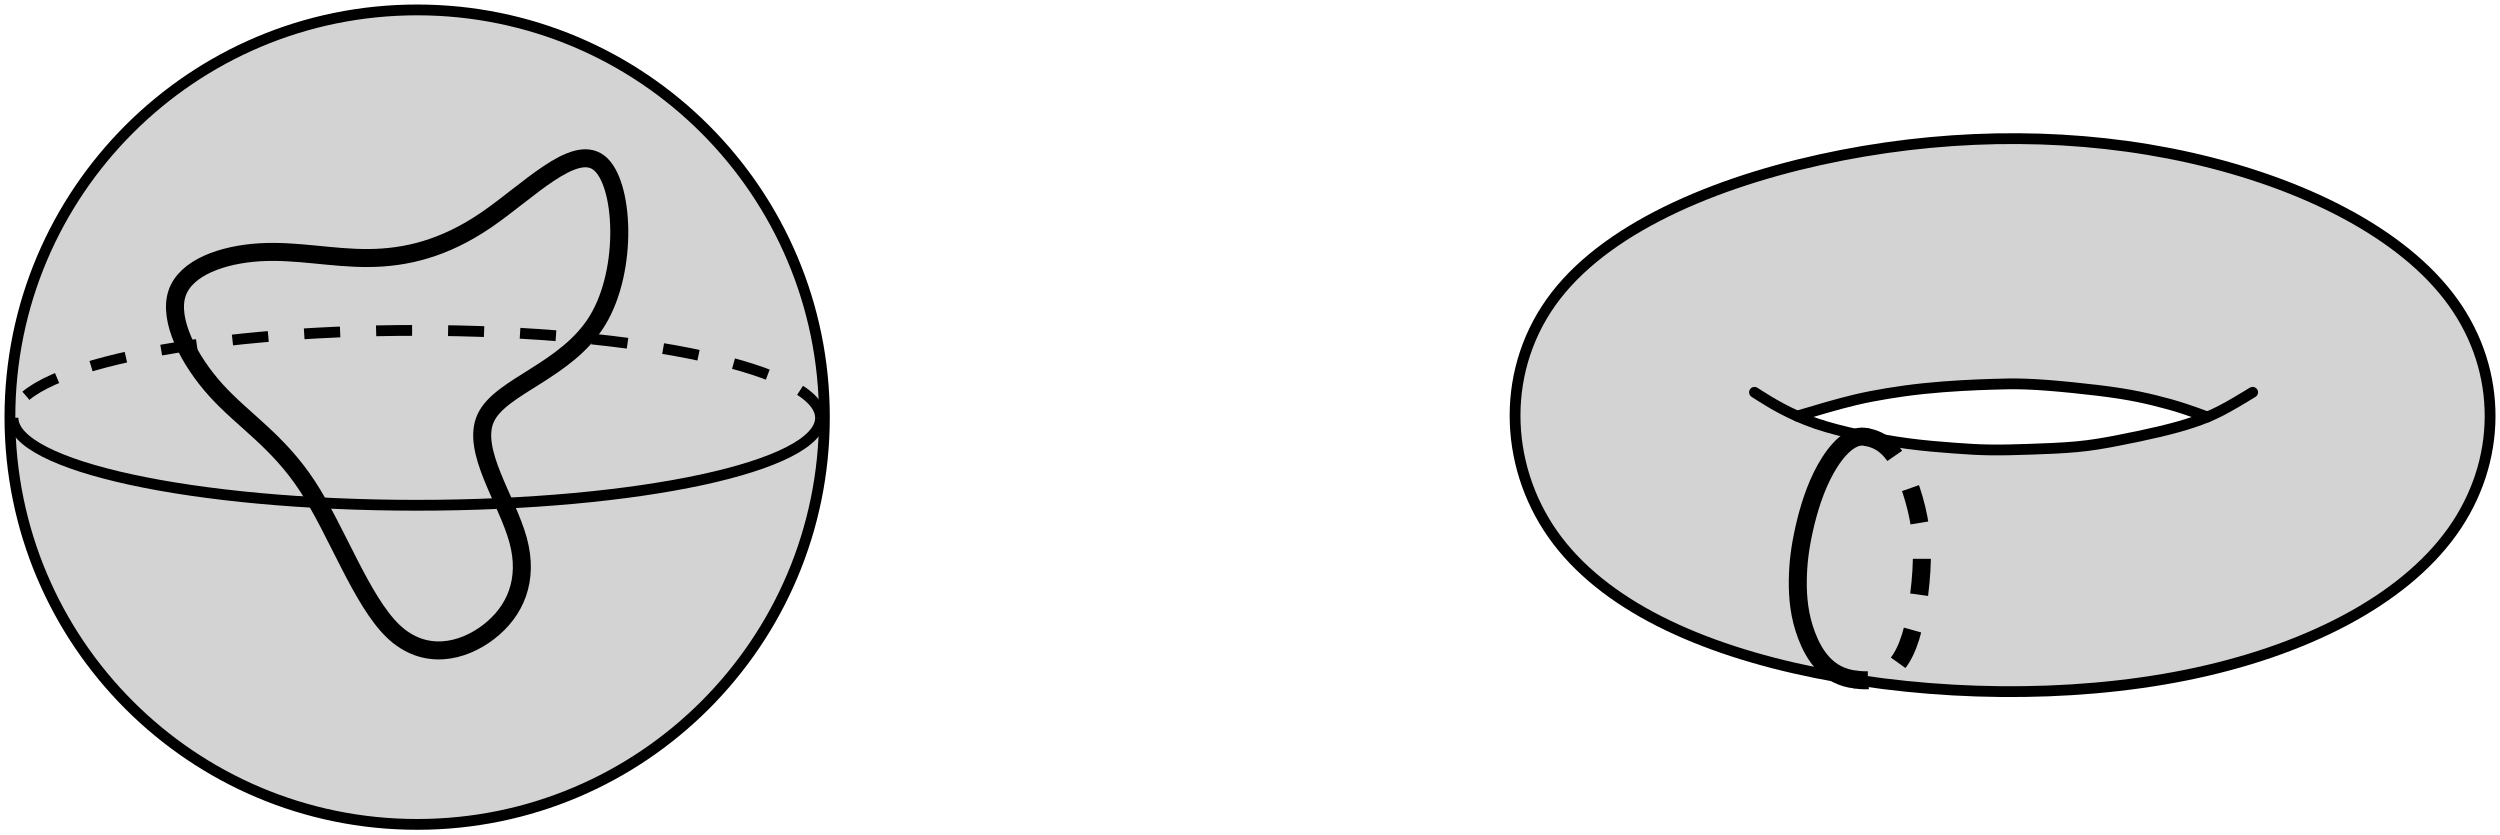
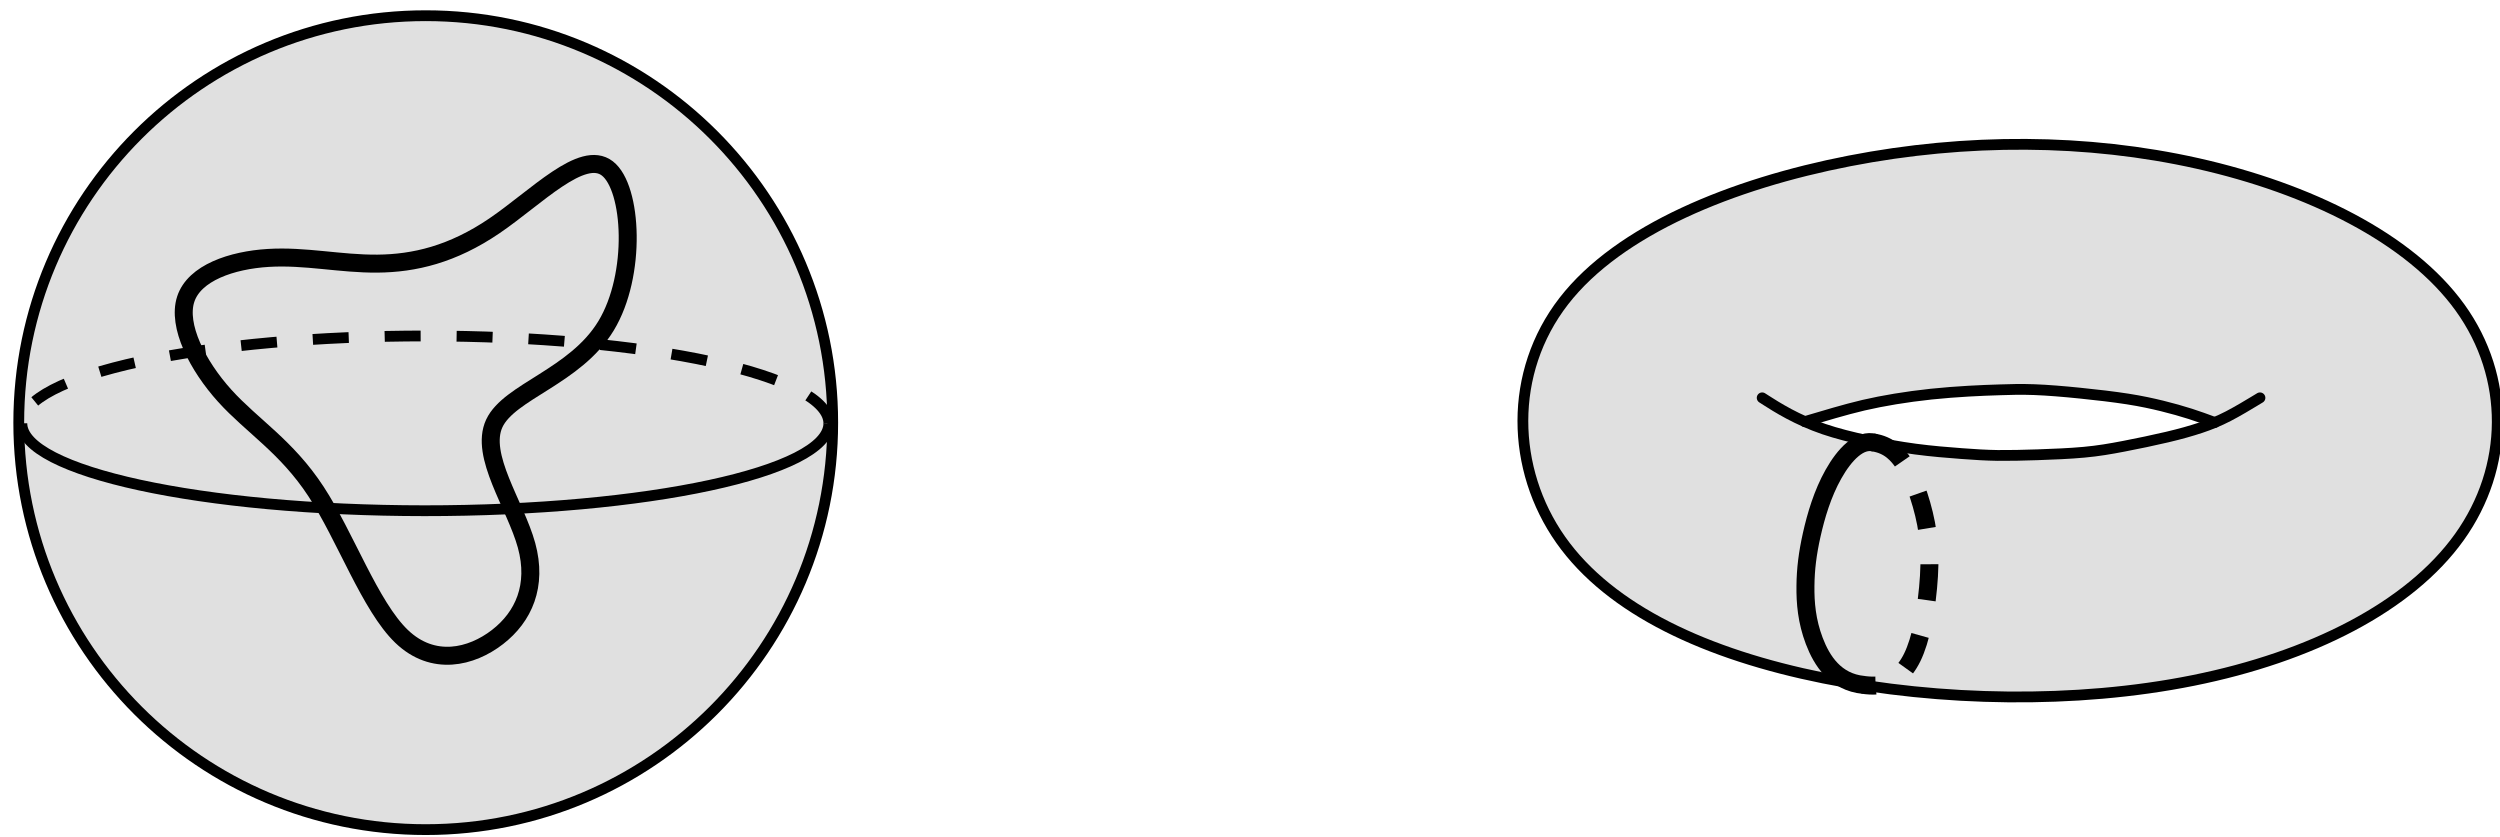
- <svg xmlns="http://www.w3.org/2000/svg" width="277.807pt" height="92.71pt" viewBox="0 0 277.807 92.71" version="1.1">
-   <defs>
-     <clipPath id="clip1">
-       <path d="M 167 14 L 277.809 14 L 277.809 78 L 167 78 Z M 167 14 " />
-     </clipPath>
-     <clipPath id="clip2">
-       <path d="M 0 0 L 93 0 L 93 92.711 L 0 92.711 Z M 0 0 " />
-     </clipPath>
-   </defs>
-   <g id="surface1">
-     <path style=" stroke:none;fill-rule:evenodd;fill:rgb(82.7%,82.7%,82.7%);fill-opacity:1;" d="M 172.906 32.84 C 166.754 40.777 167.043 51.543 172.566 59.387 C 178.094 67.227 188.859 72.152 201.793 74.758 C 214.727 77.363 229.836 77.652 242.891 75.023 C 255.945 72.391 266.949 66.844 272.5 59.07 C 278.051 51.301 278.145 41.309 272.57 33.562 C 266.996 25.816 255.754 20.316 243.422 17.539 C 231.09 14.766 217.672 14.719 204.664 17.25 C 191.656 19.785 179.059 24.898 172.906 32.84 Z M 172.906 32.84 " />
-     <g clip-path="url(#clip1)" clip-rule="nonzero">
-       <path style="fill:none;stroke-width:1.2;stroke-linecap:butt;stroke-linejoin:round;stroke:rgb(0%,0%,0%);stroke-opacity:1;stroke-miterlimit:10;" d="M 315.893 509.515 C 309.741 501.578 310.03 490.812 315.553 482.968 C 321.081 475.128 331.846 470.203 344.78 467.597 C 357.714 464.992 372.823 464.703 385.878 467.332 C 398.932 469.964 409.936 475.511 415.487 483.285 C 421.038 491.054 421.132 501.046 415.557 508.793 C 409.983 516.539 398.741 522.039 386.409 524.816 C 374.077 527.589 360.659 527.636 347.651 525.105 C 334.643 522.57 322.046 517.457 315.893 509.515 Z M 315.893 509.515 " transform="matrix(1,0,0,-1,-142.987,542.355)" />
-     </g>
-     <path style=" stroke:none;fill-rule:evenodd;fill:rgb(100%,100%,100%);fill-opacity:1;" d="M 205.5 44.629 C 206.664 44.34 207.688 44.121 209.004 43.898 C 210.32 43.672 211.934 43.441 213.199 43.281 C 214.465 43.125 215.387 43.043 216.566 42.961 C 217.75 42.883 219.195 42.805 220.652 42.758 C 222.105 42.711 223.57 42.695 225.031 42.738 C 226.488 42.777 227.941 42.883 229.387 43.012 C 230.828 43.141 232.266 43.301 233.543 43.465 C 234.824 43.633 235.949 43.805 236.848 43.965 C 237.742 44.125 238.414 44.27 239.246 44.473 C 240.074 44.68 241.062 44.945 242.098 45.266 C 243.133 45.59 244.211 45.965 244.75 46.152 C 245.289 46.34 245.289 46.34 244.848 46.492 C 244.402 46.648 243.516 46.953 242.531 47.246 C 241.551 47.543 240.469 47.82 239.293 48.094 C 238.117 48.367 236.852 48.633 235.836 48.836 C 234.824 49.039 234.062 49.18 233.234 49.305 C 232.402 49.434 231.496 49.547 230.605 49.633 C 229.715 49.719 228.836 49.773 227.961 49.82 C 227.086 49.863 226.215 49.898 225.371 49.926 C 224.527 49.953 223.715 49.973 222.918 49.984 C 222.121 49.992 221.344 49.988 220.613 49.973 C 219.883 49.953 219.199 49.922 218.52 49.883 C 217.84 49.84 217.164 49.793 216.469 49.738 C 215.773 49.684 215.062 49.621 214.199 49.531 C 213.336 49.438 212.324 49.316 211.52 49.211 C 210.719 49.102 210.121 49.008 209.445 48.887 C 208.77 48.766 208.012 48.621 207.285 48.469 C 206.559 48.32 205.859 48.164 205.16 47.996 C 204.461 47.828 203.762 47.645 203.23 47.492 C 202.695 47.348 202.336 47.23 201.777 47.027 C 201.219 46.824 200.465 46.535 200.086 46.387 C 199.711 46.242 199.711 46.242 200.047 46.141 C 200.387 46.039 201.059 45.84 202.047 45.562 C 203.035 45.281 204.336 44.922 205.5 44.629 Z M 205.5 44.629 " />
-     <path style=" stroke:none;fill-rule:evenodd;fill:rgb(82.7%,82.7%,82.7%);fill-opacity:1;" d="M 91.609 46.355 C 91.609 21.359 71.348 1.102 46.355 1.102 C 21.359 1.102 1.102 21.359 1.102 46.355 C 1.102 71.348 21.359 91.609 46.355 91.609 C 71.348 91.609 91.609 71.348 91.609 46.355 " />
-     <g clip-path="url(#clip2)" clip-rule="nonzero">
-       <path style="fill:none;stroke-width:1.2;stroke-linecap:butt;stroke-linejoin:round;stroke:rgb(0%,0%,0%);stroke-opacity:1;stroke-miterlimit:10;" d="M 234.596 496 C 234.596 520.996 214.335 541.253 189.342 541.253 C 164.346 541.253 144.089 520.996 144.089 496 C 144.089 471.007 164.346 450.746 189.342 450.746 C 214.335 450.746 234.596 471.007 234.596 496 " transform="matrix(1,0,0,-1,-142.987,542.355)" />
-     </g>
-     <path style="fill:none;stroke-width:1.2;stroke-linecap:butt;stroke-linejoin:round;stroke:rgb(0%,0%,0%);stroke-opacity:1;stroke-dasharray:4;stroke-miterlimit:10;" d="M 234.167 495.89 C 234.249 501.257 214.229 505.625 189.448 505.64 C 164.667 505.66 144.51 501.324 144.428 495.957 C 144.428 495.949 144.428 495.945 144.428 495.937 " transform="matrix(1,0,0,-1,-142.987,542.355)" />
-     <path style="fill:none;stroke-width:1.2;stroke-linecap:butt;stroke-linejoin:round;stroke:rgb(0%,0%,0%);stroke-opacity:1;stroke-miterlimit:10;" d="M 144.428 495.937 C 144.397 490.57 164.456 486.214 189.237 486.207 C 213.983 486.199 234.085 490.531 234.167 495.89 " transform="matrix(1,0,0,-1,-142.987,542.355)" />
-     <path style="fill:none;stroke-width:1.2;stroke-linecap:round;stroke-linejoin:round;stroke:rgb(0%,0%,0%);stroke-opacity:1;stroke-miterlimit:10;" d="M 337.952 498.761 C 337.952 498.761 337.952 498.761 338.417 498.464 C 338.882 498.168 339.807 497.574 340.921 496.98 C 342.038 496.386 343.335 495.793 344.803 495.289 C 346.268 494.789 347.901 494.382 349.628 494.007 C 351.354 493.636 353.175 493.304 354.995 493.062 C 356.811 492.82 358.632 492.671 360.135 492.562 C 361.639 492.449 362.827 492.375 364.143 492.359 C 365.464 492.339 366.909 492.375 368.581 492.433 C 370.253 492.488 372.143 492.562 373.741 492.71 C 375.339 492.859 376.635 493.082 378.178 493.378 C 379.717 493.675 381.503 494.046 382.987 494.398 C 384.471 494.753 385.659 495.085 386.717 495.441 C 387.776 495.793 388.702 496.164 389.78 496.718 C 390.858 497.277 392.081 498.019 392.694 498.39 C 393.307 498.761 393.307 498.761 393.307 498.761 " transform="matrix(1,0,0,-1,-142.987,542.355)" />
-     <path style="fill:none;stroke-width:1.2;stroke-linecap:round;stroke-linejoin:round;stroke:rgb(0%,0%,0%);stroke-opacity:1;stroke-miterlimit:10;" d="M 342.698 496.113 C 342.698 496.113 342.698 496.113 343.245 496.277 C 343.788 496.441 344.882 496.765 345.964 497.078 C 347.05 497.386 348.124 497.683 349.237 497.945 C 350.35 498.207 351.503 498.425 352.749 498.632 C 353.991 498.835 355.327 499.023 356.737 499.171 C 358.147 499.32 359.635 499.429 360.917 499.503 C 362.194 499.578 363.272 499.617 364.405 499.652 C 365.538 499.691 366.725 499.726 368.21 499.671 C 369.694 499.617 371.475 499.468 373.315 499.281 C 375.151 499.097 377.046 498.875 378.589 498.632 C 380.128 498.39 381.315 498.128 382.436 497.855 C 383.561 497.578 384.616 497.285 385.577 496.972 C 386.542 496.664 387.409 496.339 387.842 496.179 C 388.276 496.015 388.276 496.015 388.276 496.015 " transform="matrix(1,0,0,-1,-142.987,542.355)" />
-     <path style="fill:none;stroke-width:1.2;stroke-linecap:butt;stroke-linejoin:round;stroke:rgb(0%,0%,0%);stroke-opacity:1;stroke-miterlimit:10;" d="M 342.698 496.113 L 342.698 496.113 " transform="matrix(1,0,0,-1,-142.987,542.355)" />
-     <path style="fill:none;stroke-width:2;stroke-linecap:butt;stroke-linejoin:round;stroke:rgb(0%,0%,0%);stroke-opacity:1;stroke-miterlimit:10;" d="M 349.217 466.839 C 346.092 467.152 344.585 469.527 343.745 471.73 C 342.909 473.937 342.745 475.972 342.764 477.847 C 342.788 479.722 342.995 481.441 343.464 483.539 C 343.932 485.632 344.663 488.105 345.874 490.265 C 347.089 492.425 348.792 494.269 350.507 493.753 " transform="matrix(1,0,0,-1,-142.987,542.355)" />
-     <path style="fill:none;stroke-width:2;stroke-linecap:butt;stroke-linejoin:round;stroke:rgb(0%,0%,0%);stroke-opacity:1;stroke-dasharray:4;stroke-miterlimit:10;" d="M 350.276 493.8 C 352.077 493.539 353.038 492.468 353.753 491.378 C 354.471 490.285 354.944 489.168 355.366 487.882 C 355.792 486.593 356.163 485.14 356.366 483.652 C 356.569 482.164 356.6 480.64 356.499 478.929 C 356.397 477.222 356.163 475.328 355.842 473.738 C 355.518 472.144 355.116 470.859 354.639 469.894 C 354.167 468.929 353.624 468.289 353.135 467.832 C 352.643 467.375 352.206 467.105 351.604 466.933 C 351.003 466.761 350.241 466.687 349.143 466.847 " transform="matrix(1,0,0,-1,-142.987,542.355)" />
-     <path style="fill:none;stroke-width:2;stroke-linecap:butt;stroke-linejoin:round;stroke:rgb(0%,0%,0%);stroke-opacity:1;stroke-miterlimit:10;" d="M 183.967 513.683 C 179.866 513.648 175.909 514.57 171.842 514.32 C 167.776 514.074 163.608 512.66 162.651 509.726 C 161.698 506.793 163.96 502.339 166.999 498.98 C 170.042 495.621 173.858 493.359 177.139 488.351 C 180.417 483.343 183.163 475.589 186.659 472.23 C 190.159 468.875 194.417 469.91 197.323 472.16 C 200.225 474.414 201.784 477.875 200.553 482.359 C 199.323 486.843 195.303 492.347 196.967 495.918 C 198.628 499.488 205.971 501.117 209.397 506.773 C 212.823 512.429 212.335 522.109 209.542 524.269 C 206.745 526.425 201.647 521.062 196.979 517.886 C 192.311 514.71 188.069 513.718 183.967 513.683 Z M 183.967 513.683 " transform="matrix(1,0,0,-1,-142.987,542.355)" />
+ <svg xmlns="http://www.w3.org/2000/svg" width="278pt" height="93pt" viewBox="0 0 278 93" version="1.1">
+   <g id="surface83657">
+     <path style=" stroke:none;fill-rule:evenodd;fill:rgb(87.8%,87.8%,87.8%);fill-opacity:1;" d="M 206.488 45.273 C 207.648 44.984 208.672 44.77 209.992 44.543 C 211.309 44.316 212.922 44.086 214.188 43.926 C 215.453 43.77 216.371 43.688 217.555 43.605 C 218.738 43.527 220.184 43.449 221.637 43.402 C 223.094 43.355 224.559 43.34 226.016 43.383 C 227.477 43.426 228.93 43.527 230.371 43.656 C 231.816 43.785 233.25 43.945 234.531 44.109 C 235.809 44.277 236.934 44.449 237.832 44.609 C 238.73 44.77 239.402 44.914 240.23 45.117 C 241.062 45.324 242.051 45.59 243.086 45.914 C 244.117 46.234 245.199 46.609 245.738 46.797 C 246.277 46.984 246.277 46.984 245.836 47.137 C 245.391 47.293 244.504 47.602 243.52 47.895 C 242.535 48.188 241.453 48.465 240.281 48.738 C 239.105 49.012 237.836 49.277 236.824 49.48 C 235.809 49.684 235.051 49.824 234.219 49.949 C 233.387 50.078 232.484 50.191 231.594 50.277 C 230.703 50.363 229.824 50.418 228.949 50.465 C 228.074 50.512 227.203 50.543 226.359 50.57 C 225.516 50.598 224.703 50.621 223.906 50.629 C 223.109 50.637 222.332 50.633 221.598 50.617 C 220.867 50.598 220.184 50.566 219.504 50.527 C 218.828 50.484 218.152 50.438 217.457 50.383 C 216.762 50.328 216.047 50.266 215.184 50.176 C 214.32 50.082 213.309 49.961 212.508 49.855 C 211.703 49.746 211.109 49.652 210.434 49.531 C 209.758 49.41 209 49.266 208.273 49.117 C 207.543 48.965 206.844 48.812 206.148 48.641 C 205.449 48.473 204.746 48.289 204.215 48.141 C 203.684 47.992 203.32 47.879 202.762 47.676 C 202.203 47.473 201.449 47.18 201.074 47.031 C 200.699 46.887 200.699 46.887 201.035 46.785 C 201.371 46.688 202.047 46.484 203.035 46.207 C 204.023 45.926 205.324 45.566 206.488 45.273 Z M 173.895 33.484 C 167.738 41.426 168.031 52.188 173.555 60.031 C 179.082 67.875 189.844 72.797 202.781 75.402 C 215.715 78.008 230.82 78.297 243.875 75.668 C 256.934 73.039 267.938 67.488 273.488 59.715 C 279.039 51.945 279.133 41.957 273.559 34.207 C 267.984 26.461 256.738 20.961 244.406 18.184 C 232.074 15.41 218.66 15.363 205.652 17.895 C 192.645 20.43 180.047 25.547 173.895 33.484 Z M 173.895 33.484 " />
+     <path style="fill:none;stroke-width:1.2;stroke-linecap:butt;stroke-linejoin:round;stroke:rgb(0%,0%,0%);stroke-opacity:1;stroke-miterlimit:10;" d="M 315.895 509.516 C 309.738 501.574 310.031 490.812 315.555 482.969 C 321.082 475.125 331.844 470.203 344.781 467.598 C 357.715 464.992 372.82 464.703 385.875 467.332 C 398.934 469.961 409.938 475.512 415.488 483.285 C 421.039 491.055 421.133 501.043 415.559 508.793 C 409.984 516.539 398.738 522.039 386.406 524.816 C 374.074 527.59 360.66 527.637 347.652 525.105 C 334.645 522.57 322.047 517.453 315.895 509.516 Z M 315.895 509.516 " transform="matrix(1,0,0,-1,-142,543)" />
+     <path style="fill-rule:evenodd;fill:rgb(87.8%,87.8%,87.8%);fill-opacity:1;stroke-width:1.2;stroke-linecap:butt;stroke-linejoin:round;stroke:rgb(0%,0%,0%);stroke-opacity:1;stroke-miterlimit:10;" d="M 234.598 496 C 234.598 520.992 214.336 541.254 189.34 541.254 C 164.348 541.254 144.086 520.992 144.086 496 C 144.086 471.008 164.348 450.746 189.34 450.746 C 214.336 450.746 234.598 471.008 234.598 496 Z M 234.598 496 " transform="matrix(1,0,0,-1,-142,543)" />
+     <path style="fill:none;stroke-width:1.2;stroke-linecap:butt;stroke-linejoin:round;stroke:rgb(0%,0%,0%);stroke-opacity:1;stroke-dasharray:4;stroke-miterlimit:10;" d="M 234.168 495.891 C 234.207 498.469 229.512 500.945 221.117 502.777 C 212.723 504.605 201.312 505.637 189.406 505.641 C 177.5 505.648 166.07 504.629 157.633 502.809 C 149.199 500.988 144.449 498.516 144.43 495.938 " transform="matrix(1,0,0,-1,-142,543)" />
+     <path style="fill:none;stroke-width:1.2;stroke-linecap:butt;stroke-linejoin:round;stroke:rgb(0%,0%,0%);stroke-opacity:1;stroke-miterlimit:10;" d="M 144.43 495.938 C 144.395 490.574 164.43 486.219 189.191 486.207 C 213.953 486.195 234.082 490.527 234.168 495.891 " transform="matrix(1,0,0,-1,-142,543)" />
+     <path style="fill:none;stroke-width:1.2;stroke-linecap:round;stroke-linejoin:round;stroke:rgb(0%,0%,0%);stroke-opacity:1;stroke-miterlimit:10;" d="M 337.953 498.762 C 337.953 498.762 337.953 498.762 338.418 498.465 C 338.879 498.168 339.809 497.574 340.922 496.98 C 342.035 496.387 343.336 495.793 344.801 495.289 C 346.27 494.789 347.902 494.379 349.629 494.008 C 351.355 493.637 353.176 493.305 354.992 493.062 C 356.812 492.82 358.633 492.672 360.137 492.562 C 361.641 492.449 362.828 492.375 364.145 492.355 C 365.461 492.34 366.91 492.375 368.582 492.43 C 370.254 492.488 372.145 492.562 373.742 492.711 C 375.34 492.859 376.637 493.082 378.18 493.379 C 379.719 493.676 381.5 494.047 382.988 494.398 C 384.473 494.75 385.66 495.086 386.719 495.438 C 387.777 495.793 388.703 496.164 389.781 496.719 C 390.855 497.277 392.082 498.02 392.695 498.391 C 393.309 498.762 393.309 498.762 393.309 498.762 " transform="matrix(1,0,0,-1,-142,543)" />
+     <path style="fill:none;stroke-width:1.2;stroke-linecap:round;stroke-linejoin:round;stroke:rgb(0%,0%,0%);stroke-opacity:1;stroke-miterlimit:10;" d="M 342.699 496.113 C 342.699 496.113 342.699 496.113 343.242 496.277 C 343.789 496.441 344.879 496.766 345.965 497.078 C 347.047 497.387 348.125 497.684 349.238 497.945 C 350.352 498.203 351.504 498.426 352.746 498.633 C 353.992 498.836 355.328 499.023 356.738 499.172 C 358.148 499.32 359.633 499.43 360.914 499.504 C 362.195 499.578 363.273 499.617 364.406 499.652 C 365.535 499.691 366.727 499.727 368.211 499.672 C 369.695 499.617 371.477 499.469 373.316 499.281 C 375.152 499.098 377.047 498.871 378.586 498.633 C 380.129 498.391 381.316 498.129 382.438 497.855 C 383.559 497.578 384.617 497.281 385.578 496.973 C 386.539 496.664 387.41 496.34 387.844 496.18 C 388.277 496.016 388.277 496.016 388.277 496.016 " transform="matrix(1,0,0,-1,-142,543)" />
+     <path style="fill:none;stroke-width:1.2;stroke-linecap:butt;stroke-linejoin:round;stroke:rgb(0%,0%,0%);stroke-opacity:1;stroke-miterlimit:10;" d="M 342.699 496.113 L 342.699 496.113 " transform="matrix(1,0,0,-1,-142,543)" />
+     <path style="fill:none;stroke-width:2;stroke-linecap:butt;stroke-linejoin:round;stroke:rgb(0%,0%,0%);stroke-opacity:1;stroke-miterlimit:10;" d="M 349.215 466.84 C 346.094 467.148 344.582 469.527 343.746 471.73 C 342.91 473.938 342.742 475.973 342.766 477.848 C 342.785 479.723 342.996 481.441 343.465 483.539 C 343.934 485.633 344.66 488.105 345.875 490.266 C 347.09 492.426 348.789 494.27 350.504 493.754 " transform="matrix(1,0,0,-1,-142,543)" />
+     <path style="fill:none;stroke-width:2;stroke-linecap:butt;stroke-linejoin:round;stroke:rgb(0%,0%,0%);stroke-opacity:1;stroke-dasharray:4;stroke-miterlimit:10;" d="M 350.277 493.801 C 352.074 493.539 353.035 492.469 353.754 491.375 C 354.469 490.285 354.945 489.168 355.367 487.883 C 355.789 486.594 356.16 485.141 356.363 483.652 C 356.566 482.164 356.602 480.641 356.5 478.93 C 356.398 477.223 356.164 475.328 355.84 473.738 C 355.52 472.145 355.113 470.859 354.641 469.895 C 354.168 468.93 353.625 468.289 353.133 467.832 C 352.645 467.375 352.203 467.105 351.602 466.934 C 351.004 466.762 350.242 466.688 349.141 466.848 " transform="matrix(1,0,0,-1,-142,543)" />
+     <path style="fill:none;stroke-width:2;stroke-linecap:butt;stroke-linejoin:round;stroke:rgb(0%,0%,0%);stroke-opacity:1;stroke-miterlimit:10;" d="M 183.969 513.684 C 179.867 513.648 175.91 514.57 171.844 514.32 C 167.777 514.074 163.605 512.66 162.652 509.727 C 161.699 506.793 163.961 502.34 167 498.98 C 170.039 495.621 173.859 493.359 177.137 488.352 C 180.418 483.344 183.16 475.59 186.66 472.23 C 190.16 468.875 194.414 469.91 197.32 472.16 C 200.227 474.41 201.781 477.875 200.551 482.359 C 199.32 486.844 195.305 492.348 196.965 495.918 C 198.629 499.484 205.969 501.117 209.395 506.773 C 212.824 512.43 212.332 522.109 209.539 524.27 C 206.746 526.426 201.648 521.062 196.98 517.887 C 192.309 514.711 188.066 513.719 183.969 513.684 Z M 183.969 513.684 " transform="matrix(1,0,0,-1,-142,543)" />
  </g>
</svg>
